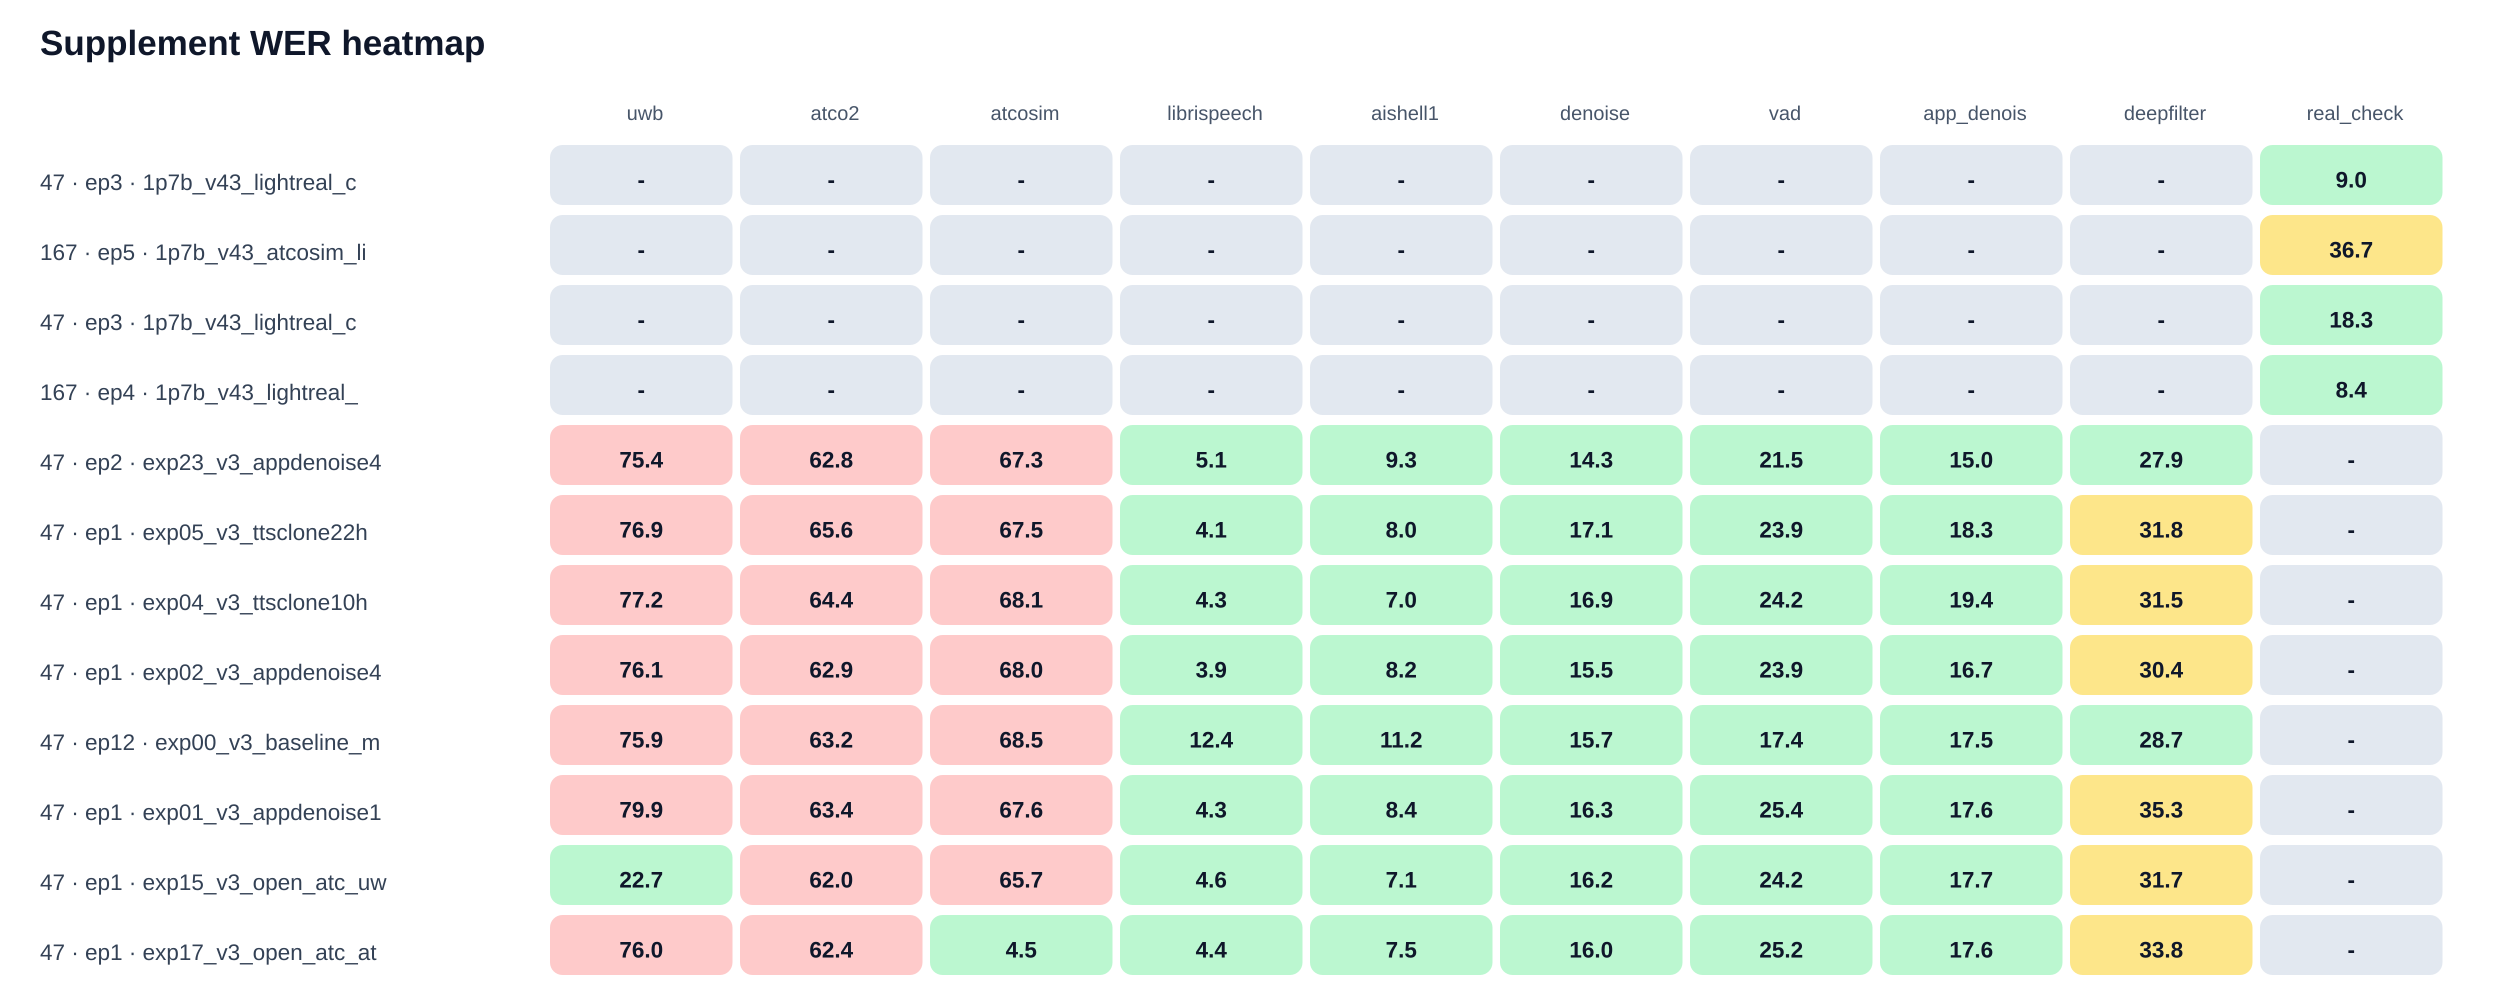
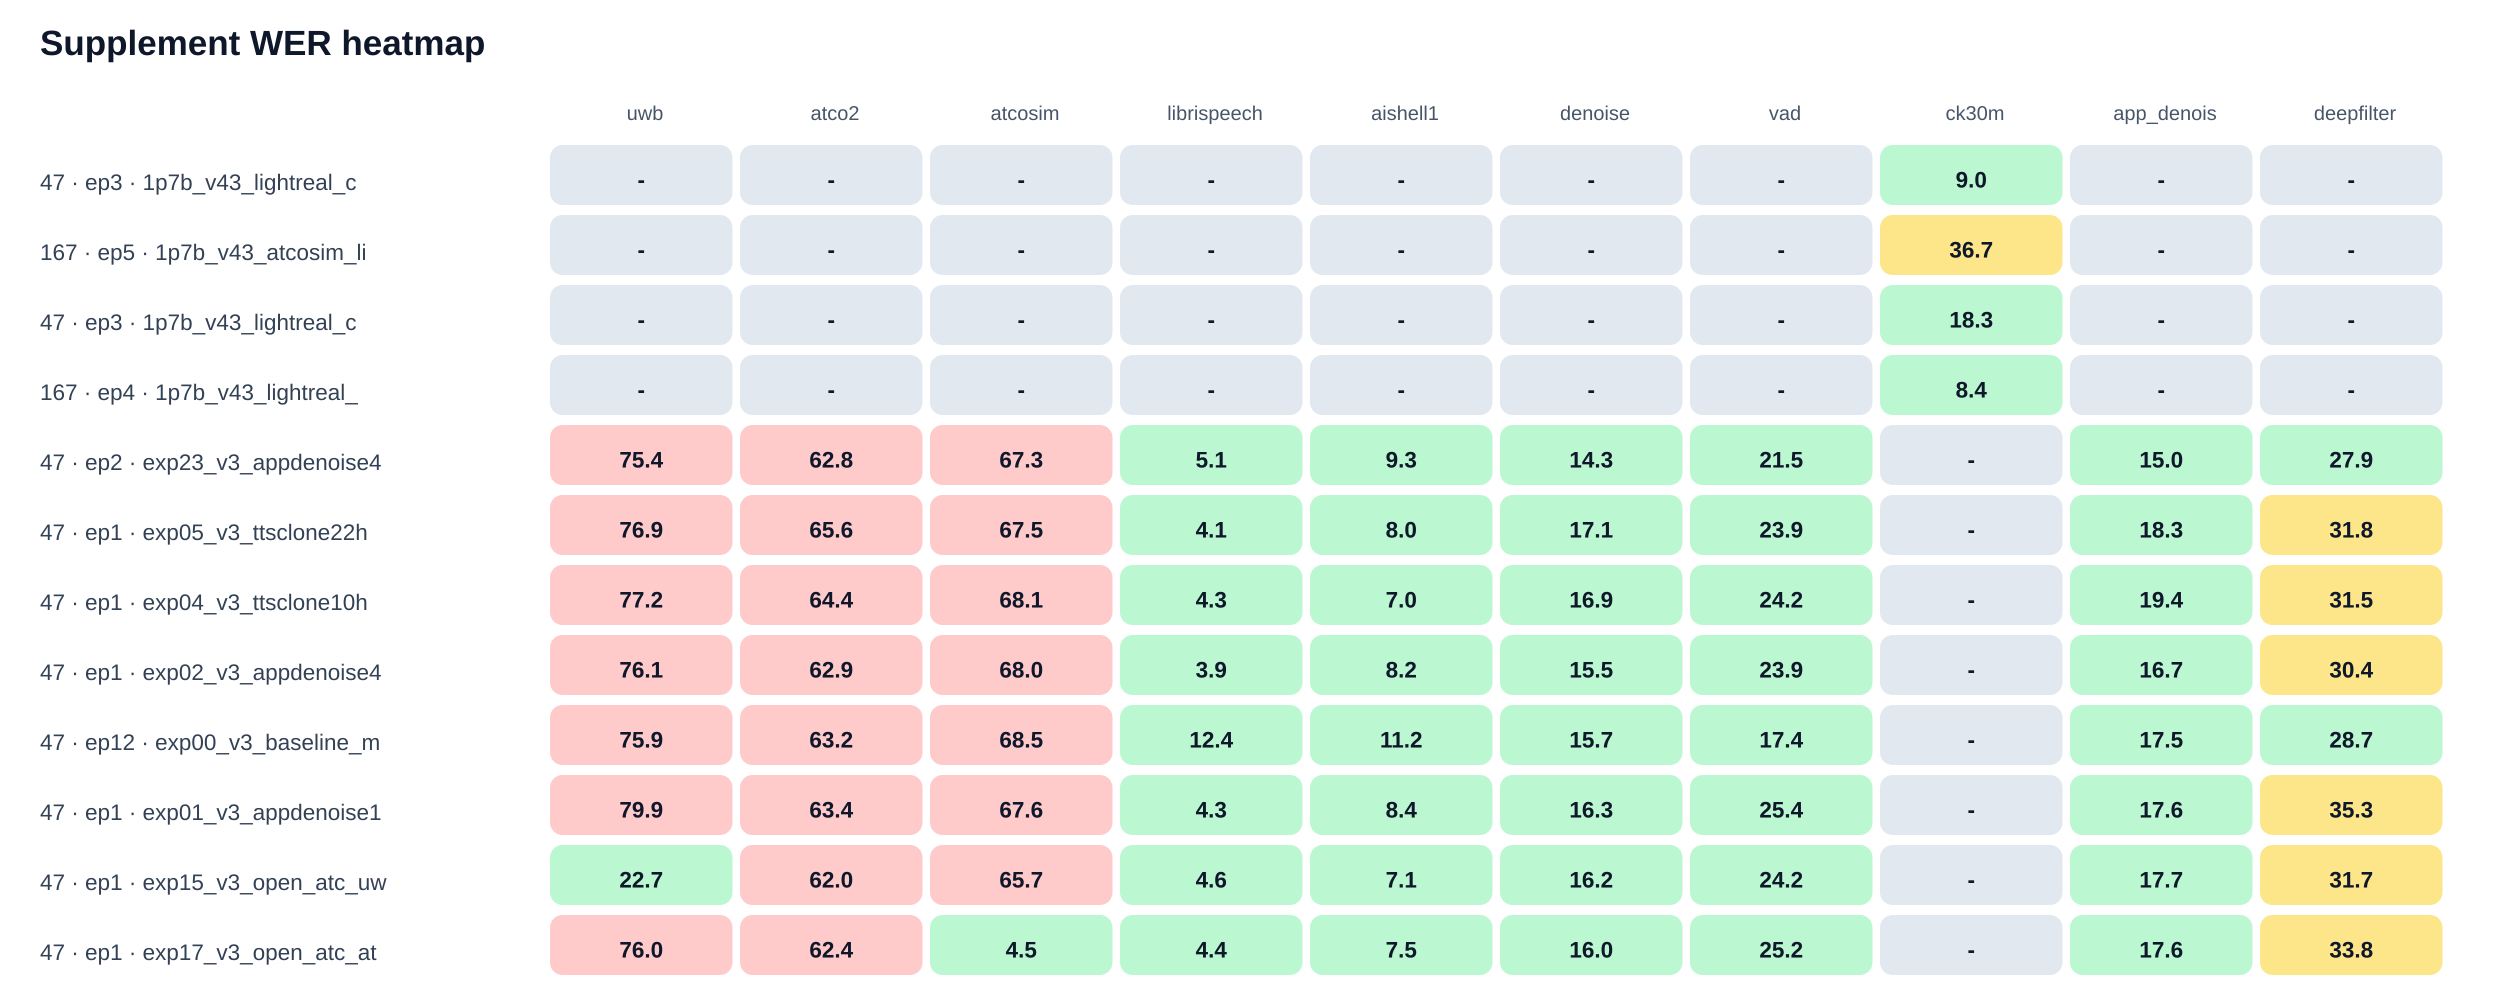
<svg xmlns="http://www.w3.org/2000/svg" width="100%" viewBox="0 0 1000 398" style="max-width:1000px;background:#ffffff;border:1px solid #e5e7eb;border-radius:10px;">
  <text x="16.0" y="22.0" font-size="14" fill="#0f172a" text-anchor="start" font-family="Arial, sans-serif" font-weight="700">Supplement WER heatmap</text>
  <text x="258.0" y="48.0" font-size="8" fill="#475569" text-anchor="middle" font-family="Arial, sans-serif" font-weight="400">uwb</text>
  <text x="334.0" y="48.0" font-size="8" fill="#475569" text-anchor="middle" font-family="Arial, sans-serif" font-weight="400">atco2</text>
  <text x="410.0" y="48.0" font-size="8" fill="#475569" text-anchor="middle" font-family="Arial, sans-serif" font-weight="400">atcosim</text>
  <text x="486.0" y="48.0" font-size="8" fill="#475569" text-anchor="middle" font-family="Arial, sans-serif" font-weight="400">librispeech</text>
  <text x="562.0" y="48.0" font-size="8" fill="#475569" text-anchor="middle" font-family="Arial, sans-serif" font-weight="400">aishell1</text>
  <text x="638.0" y="48.0" font-size="8" fill="#475569" text-anchor="middle" font-family="Arial, sans-serif" font-weight="400">denoise</text>
  <text x="714.0" y="48.0" font-size="8" fill="#475569" text-anchor="middle" font-family="Arial, sans-serif" font-weight="400">vad</text>
-   <text x="790.0" y="48.0" font-size="8" fill="#475569" text-anchor="middle" font-family="Arial, sans-serif" font-weight="400">app_denois</text>
-   <text x="866.0" y="48.0" font-size="8" fill="#475569" text-anchor="middle" font-family="Arial, sans-serif" font-weight="400">deepfilter</text>
-   <text x="942.0" y="48.0" font-size="8" fill="#475569" text-anchor="middle" font-family="Arial, sans-serif" font-weight="400">real_check</text>
+   <text x="790.0" y="48.0" font-size="8" fill="#475569" text-anchor="middle" font-family="Arial, sans-serif" font-weight="400">ck30m</text>
+   <text x="866.0" y="48.0" font-size="8" fill="#475569" text-anchor="middle" font-family="Arial, sans-serif" font-weight="400">app_denois</text>
+   <text x="942.0" y="48.0" font-size="8" fill="#475569" text-anchor="middle" font-family="Arial, sans-serif" font-weight="400">deepfilter</text>
  <text x="16.0" y="76.0" font-size="9" fill="#334155" text-anchor="start" font-family="Arial, sans-serif" font-weight="400">47 · ep3 · 1p7b_v43_lightreal_c</text>
  <rect x="220" y="58" width="73" height="24" rx="5" fill="#e2e8f0" />
  <text x="256.5" y="75.0" font-size="9" fill="#0f172a" text-anchor="middle" font-family="Arial, sans-serif" font-weight="700">-</text>
  <rect x="296" y="58" width="73" height="24" rx="5" fill="#e2e8f0" />
  <text x="332.5" y="75.0" font-size="9" fill="#0f172a" text-anchor="middle" font-family="Arial, sans-serif" font-weight="700">-</text>
  <rect x="372" y="58" width="73" height="24" rx="5" fill="#e2e8f0" />
  <text x="408.5" y="75.0" font-size="9" fill="#0f172a" text-anchor="middle" font-family="Arial, sans-serif" font-weight="700">-</text>
  <rect x="448" y="58" width="73" height="24" rx="5" fill="#e2e8f0" />
  <text x="484.5" y="75.0" font-size="9" fill="#0f172a" text-anchor="middle" font-family="Arial, sans-serif" font-weight="700">-</text>
  <rect x="524" y="58" width="73" height="24" rx="5" fill="#e2e8f0" />
  <text x="560.5" y="75.0" font-size="9" fill="#0f172a" text-anchor="middle" font-family="Arial, sans-serif" font-weight="700">-</text>
  <rect x="600" y="58" width="73" height="24" rx="5" fill="#e2e8f0" />
  <text x="636.5" y="75.0" font-size="9" fill="#0f172a" text-anchor="middle" font-family="Arial, sans-serif" font-weight="700">-</text>
  <rect x="676" y="58" width="73" height="24" rx="5" fill="#e2e8f0" />
  <text x="712.5" y="75.0" font-size="9" fill="#0f172a" text-anchor="middle" font-family="Arial, sans-serif" font-weight="700">-</text>
-   <rect x="752" y="58" width="73" height="24" rx="5" fill="#e2e8f0" />
-   <text x="788.5" y="75.0" font-size="9" fill="#0f172a" text-anchor="middle" font-family="Arial, sans-serif" font-weight="700">-</text>
+   <rect x="752" y="58" width="73" height="24" rx="5" fill="#bbf7d0" />
+   <text x="788.5" y="75.0" font-size="9" fill="#0f172a" text-anchor="middle" font-family="Arial, sans-serif" font-weight="700">9.0</text>
  <rect x="828" y="58" width="73" height="24" rx="5" fill="#e2e8f0" />
  <text x="864.5" y="75.0" font-size="9" fill="#0f172a" text-anchor="middle" font-family="Arial, sans-serif" font-weight="700">-</text>
-   <rect x="904" y="58" width="73" height="24" rx="5" fill="#bbf7d0" />
-   <text x="940.5" y="75.0" font-size="9" fill="#0f172a" text-anchor="middle" font-family="Arial, sans-serif" font-weight="700">9.0</text>
+   <rect x="904" y="58" width="73" height="24" rx="5" fill="#e2e8f0" />
+   <text x="940.5" y="75.0" font-size="9" fill="#0f172a" text-anchor="middle" font-family="Arial, sans-serif" font-weight="700">-</text>
  <text x="16.0" y="104.0" font-size="9" fill="#334155" text-anchor="start" font-family="Arial, sans-serif" font-weight="400">167 · ep5 · 1p7b_v43_atcosim_li</text>
  <rect x="220" y="86" width="73" height="24" rx="5" fill="#e2e8f0" />
  <text x="256.5" y="103.0" font-size="9" fill="#0f172a" text-anchor="middle" font-family="Arial, sans-serif" font-weight="700">-</text>
  <rect x="296" y="86" width="73" height="24" rx="5" fill="#e2e8f0" />
  <text x="332.5" y="103.0" font-size="9" fill="#0f172a" text-anchor="middle" font-family="Arial, sans-serif" font-weight="700">-</text>
  <rect x="372" y="86" width="73" height="24" rx="5" fill="#e2e8f0" />
  <text x="408.5" y="103.0" font-size="9" fill="#0f172a" text-anchor="middle" font-family="Arial, sans-serif" font-weight="700">-</text>
  <rect x="448" y="86" width="73" height="24" rx="5" fill="#e2e8f0" />
  <text x="484.5" y="103.0" font-size="9" fill="#0f172a" text-anchor="middle" font-family="Arial, sans-serif" font-weight="700">-</text>
  <rect x="524" y="86" width="73" height="24" rx="5" fill="#e2e8f0" />
  <text x="560.5" y="103.0" font-size="9" fill="#0f172a" text-anchor="middle" font-family="Arial, sans-serif" font-weight="700">-</text>
  <rect x="600" y="86" width="73" height="24" rx="5" fill="#e2e8f0" />
  <text x="636.5" y="103.0" font-size="9" fill="#0f172a" text-anchor="middle" font-family="Arial, sans-serif" font-weight="700">-</text>
  <rect x="676" y="86" width="73" height="24" rx="5" fill="#e2e8f0" />
  <text x="712.5" y="103.0" font-size="9" fill="#0f172a" text-anchor="middle" font-family="Arial, sans-serif" font-weight="700">-</text>
-   <rect x="752" y="86" width="73" height="24" rx="5" fill="#e2e8f0" />
-   <text x="788.5" y="103.0" font-size="9" fill="#0f172a" text-anchor="middle" font-family="Arial, sans-serif" font-weight="700">-</text>
+   <rect x="752" y="86" width="73" height="24" rx="5" fill="#fde68a" />
+   <text x="788.5" y="103.0" font-size="9" fill="#0f172a" text-anchor="middle" font-family="Arial, sans-serif" font-weight="700">36.7</text>
  <rect x="828" y="86" width="73" height="24" rx="5" fill="#e2e8f0" />
  <text x="864.5" y="103.0" font-size="9" fill="#0f172a" text-anchor="middle" font-family="Arial, sans-serif" font-weight="700">-</text>
-   <rect x="904" y="86" width="73" height="24" rx="5" fill="#fde68a" />
-   <text x="940.5" y="103.0" font-size="9" fill="#0f172a" text-anchor="middle" font-family="Arial, sans-serif" font-weight="700">36.7</text>
+   <rect x="904" y="86" width="73" height="24" rx="5" fill="#e2e8f0" />
+   <text x="940.5" y="103.0" font-size="9" fill="#0f172a" text-anchor="middle" font-family="Arial, sans-serif" font-weight="700">-</text>
  <text x="16.0" y="132.0" font-size="9" fill="#334155" text-anchor="start" font-family="Arial, sans-serif" font-weight="400">47 · ep3 · 1p7b_v43_lightreal_c</text>
  <rect x="220" y="114" width="73" height="24" rx="5" fill="#e2e8f0" />
  <text x="256.5" y="131.0" font-size="9" fill="#0f172a" text-anchor="middle" font-family="Arial, sans-serif" font-weight="700">-</text>
  <rect x="296" y="114" width="73" height="24" rx="5" fill="#e2e8f0" />
  <text x="332.5" y="131.0" font-size="9" fill="#0f172a" text-anchor="middle" font-family="Arial, sans-serif" font-weight="700">-</text>
  <rect x="372" y="114" width="73" height="24" rx="5" fill="#e2e8f0" />
  <text x="408.5" y="131.0" font-size="9" fill="#0f172a" text-anchor="middle" font-family="Arial, sans-serif" font-weight="700">-</text>
  <rect x="448" y="114" width="73" height="24" rx="5" fill="#e2e8f0" />
  <text x="484.5" y="131.0" font-size="9" fill="#0f172a" text-anchor="middle" font-family="Arial, sans-serif" font-weight="700">-</text>
  <rect x="524" y="114" width="73" height="24" rx="5" fill="#e2e8f0" />
  <text x="560.5" y="131.0" font-size="9" fill="#0f172a" text-anchor="middle" font-family="Arial, sans-serif" font-weight="700">-</text>
  <rect x="600" y="114" width="73" height="24" rx="5" fill="#e2e8f0" />
  <text x="636.5" y="131.0" font-size="9" fill="#0f172a" text-anchor="middle" font-family="Arial, sans-serif" font-weight="700">-</text>
  <rect x="676" y="114" width="73" height="24" rx="5" fill="#e2e8f0" />
  <text x="712.5" y="131.0" font-size="9" fill="#0f172a" text-anchor="middle" font-family="Arial, sans-serif" font-weight="700">-</text>
-   <rect x="752" y="114" width="73" height="24" rx="5" fill="#e2e8f0" />
-   <text x="788.5" y="131.0" font-size="9" fill="#0f172a" text-anchor="middle" font-family="Arial, sans-serif" font-weight="700">-</text>
+   <rect x="752" y="114" width="73" height="24" rx="5" fill="#bbf7d0" />
+   <text x="788.5" y="131.0" font-size="9" fill="#0f172a" text-anchor="middle" font-family="Arial, sans-serif" font-weight="700">18.3</text>
  <rect x="828" y="114" width="73" height="24" rx="5" fill="#e2e8f0" />
  <text x="864.5" y="131.0" font-size="9" fill="#0f172a" text-anchor="middle" font-family="Arial, sans-serif" font-weight="700">-</text>
-   <rect x="904" y="114" width="73" height="24" rx="5" fill="#bbf7d0" />
-   <text x="940.5" y="131.0" font-size="9" fill="#0f172a" text-anchor="middle" font-family="Arial, sans-serif" font-weight="700">18.3</text>
+   <rect x="904" y="114" width="73" height="24" rx="5" fill="#e2e8f0" />
+   <text x="940.5" y="131.0" font-size="9" fill="#0f172a" text-anchor="middle" font-family="Arial, sans-serif" font-weight="700">-</text>
  <text x="16.0" y="160.0" font-size="9" fill="#334155" text-anchor="start" font-family="Arial, sans-serif" font-weight="400">167 · ep4 · 1p7b_v43_lightreal_</text>
  <rect x="220" y="142" width="73" height="24" rx="5" fill="#e2e8f0" />
  <text x="256.5" y="159.0" font-size="9" fill="#0f172a" text-anchor="middle" font-family="Arial, sans-serif" font-weight="700">-</text>
  <rect x="296" y="142" width="73" height="24" rx="5" fill="#e2e8f0" />
  <text x="332.5" y="159.0" font-size="9" fill="#0f172a" text-anchor="middle" font-family="Arial, sans-serif" font-weight="700">-</text>
  <rect x="372" y="142" width="73" height="24" rx="5" fill="#e2e8f0" />
  <text x="408.5" y="159.0" font-size="9" fill="#0f172a" text-anchor="middle" font-family="Arial, sans-serif" font-weight="700">-</text>
  <rect x="448" y="142" width="73" height="24" rx="5" fill="#e2e8f0" />
  <text x="484.5" y="159.0" font-size="9" fill="#0f172a" text-anchor="middle" font-family="Arial, sans-serif" font-weight="700">-</text>
  <rect x="524" y="142" width="73" height="24" rx="5" fill="#e2e8f0" />
  <text x="560.5" y="159.0" font-size="9" fill="#0f172a" text-anchor="middle" font-family="Arial, sans-serif" font-weight="700">-</text>
  <rect x="600" y="142" width="73" height="24" rx="5" fill="#e2e8f0" />
  <text x="636.5" y="159.0" font-size="9" fill="#0f172a" text-anchor="middle" font-family="Arial, sans-serif" font-weight="700">-</text>
  <rect x="676" y="142" width="73" height="24" rx="5" fill="#e2e8f0" />
  <text x="712.5" y="159.0" font-size="9" fill="#0f172a" text-anchor="middle" font-family="Arial, sans-serif" font-weight="700">-</text>
-   <rect x="752" y="142" width="73" height="24" rx="5" fill="#e2e8f0" />
-   <text x="788.5" y="159.0" font-size="9" fill="#0f172a" text-anchor="middle" font-family="Arial, sans-serif" font-weight="700">-</text>
+   <rect x="752" y="142" width="73" height="24" rx="5" fill="#bbf7d0" />
+   <text x="788.5" y="159.0" font-size="9" fill="#0f172a" text-anchor="middle" font-family="Arial, sans-serif" font-weight="700">8.4</text>
  <rect x="828" y="142" width="73" height="24" rx="5" fill="#e2e8f0" />
  <text x="864.5" y="159.0" font-size="9" fill="#0f172a" text-anchor="middle" font-family="Arial, sans-serif" font-weight="700">-</text>
-   <rect x="904" y="142" width="73" height="24" rx="5" fill="#bbf7d0" />
-   <text x="940.5" y="159.0" font-size="9" fill="#0f172a" text-anchor="middle" font-family="Arial, sans-serif" font-weight="700">8.4</text>
+   <rect x="904" y="142" width="73" height="24" rx="5" fill="#e2e8f0" />
+   <text x="940.5" y="159.0" font-size="9" fill="#0f172a" text-anchor="middle" font-family="Arial, sans-serif" font-weight="700">-</text>
  <text x="16.0" y="188.0" font-size="9" fill="#334155" text-anchor="start" font-family="Arial, sans-serif" font-weight="400">47 · ep2 · exp23_v3_appdenoise4</text>
  <rect x="220" y="170" width="73" height="24" rx="5" fill="#fecaca" />
  <text x="256.5" y="187.0" font-size="9" fill="#0f172a" text-anchor="middle" font-family="Arial, sans-serif" font-weight="700">75.4</text>
  <rect x="296" y="170" width="73" height="24" rx="5" fill="#fecaca" />
  <text x="332.5" y="187.0" font-size="9" fill="#0f172a" text-anchor="middle" font-family="Arial, sans-serif" font-weight="700">62.8</text>
  <rect x="372" y="170" width="73" height="24" rx="5" fill="#fecaca" />
  <text x="408.5" y="187.0" font-size="9" fill="#0f172a" text-anchor="middle" font-family="Arial, sans-serif" font-weight="700">67.3</text>
  <rect x="448" y="170" width="73" height="24" rx="5" fill="#bbf7d0" />
  <text x="484.5" y="187.0" font-size="9" fill="#0f172a" text-anchor="middle" font-family="Arial, sans-serif" font-weight="700">5.1</text>
  <rect x="524" y="170" width="73" height="24" rx="5" fill="#bbf7d0" />
  <text x="560.5" y="187.0" font-size="9" fill="#0f172a" text-anchor="middle" font-family="Arial, sans-serif" font-weight="700">9.3</text>
  <rect x="600" y="170" width="73" height="24" rx="5" fill="#bbf7d0" />
  <text x="636.5" y="187.0" font-size="9" fill="#0f172a" text-anchor="middle" font-family="Arial, sans-serif" font-weight="700">14.3</text>
  <rect x="676" y="170" width="73" height="24" rx="5" fill="#bbf7d0" />
  <text x="712.5" y="187.0" font-size="9" fill="#0f172a" text-anchor="middle" font-family="Arial, sans-serif" font-weight="700">21.5</text>
-   <rect x="752" y="170" width="73" height="24" rx="5" fill="#bbf7d0" />
-   <text x="788.5" y="187.0" font-size="9" fill="#0f172a" text-anchor="middle" font-family="Arial, sans-serif" font-weight="700">15.0</text>
+   <rect x="752" y="170" width="73" height="24" rx="5" fill="#e2e8f0" />
+   <text x="788.5" y="187.0" font-size="9" fill="#0f172a" text-anchor="middle" font-family="Arial, sans-serif" font-weight="700">-</text>
  <rect x="828" y="170" width="73" height="24" rx="5" fill="#bbf7d0" />
-   <text x="864.5" y="187.0" font-size="9" fill="#0f172a" text-anchor="middle" font-family="Arial, sans-serif" font-weight="700">27.9</text>
-   <rect x="904" y="170" width="73" height="24" rx="5" fill="#e2e8f0" />
-   <text x="940.5" y="187.0" font-size="9" fill="#0f172a" text-anchor="middle" font-family="Arial, sans-serif" font-weight="700">-</text>
+   <text x="864.5" y="187.0" font-size="9" fill="#0f172a" text-anchor="middle" font-family="Arial, sans-serif" font-weight="700">15.0</text>
+   <rect x="904" y="170" width="73" height="24" rx="5" fill="#bbf7d0" />
+   <text x="940.5" y="187.0" font-size="9" fill="#0f172a" text-anchor="middle" font-family="Arial, sans-serif" font-weight="700">27.9</text>
  <text x="16.0" y="216.0" font-size="9" fill="#334155" text-anchor="start" font-family="Arial, sans-serif" font-weight="400">47 · ep1 · exp05_v3_ttsclone22h</text>
  <rect x="220" y="198" width="73" height="24" rx="5" fill="#fecaca" />
  <text x="256.5" y="215.0" font-size="9" fill="#0f172a" text-anchor="middle" font-family="Arial, sans-serif" font-weight="700">76.9</text>
  <rect x="296" y="198" width="73" height="24" rx="5" fill="#fecaca" />
  <text x="332.5" y="215.0" font-size="9" fill="#0f172a" text-anchor="middle" font-family="Arial, sans-serif" font-weight="700">65.6</text>
  <rect x="372" y="198" width="73" height="24" rx="5" fill="#fecaca" />
  <text x="408.5" y="215.0" font-size="9" fill="#0f172a" text-anchor="middle" font-family="Arial, sans-serif" font-weight="700">67.5</text>
  <rect x="448" y="198" width="73" height="24" rx="5" fill="#bbf7d0" />
  <text x="484.5" y="215.0" font-size="9" fill="#0f172a" text-anchor="middle" font-family="Arial, sans-serif" font-weight="700">4.1</text>
  <rect x="524" y="198" width="73" height="24" rx="5" fill="#bbf7d0" />
  <text x="560.5" y="215.0" font-size="9" fill="#0f172a" text-anchor="middle" font-family="Arial, sans-serif" font-weight="700">8.0</text>
  <rect x="600" y="198" width="73" height="24" rx="5" fill="#bbf7d0" />
  <text x="636.5" y="215.0" font-size="9" fill="#0f172a" text-anchor="middle" font-family="Arial, sans-serif" font-weight="700">17.1</text>
  <rect x="676" y="198" width="73" height="24" rx="5" fill="#bbf7d0" />
  <text x="712.5" y="215.0" font-size="9" fill="#0f172a" text-anchor="middle" font-family="Arial, sans-serif" font-weight="700">23.9</text>
-   <rect x="752" y="198" width="73" height="24" rx="5" fill="#bbf7d0" />
-   <text x="788.5" y="215.0" font-size="9" fill="#0f172a" text-anchor="middle" font-family="Arial, sans-serif" font-weight="700">18.3</text>
-   <rect x="828" y="198" width="73" height="24" rx="5" fill="#fde68a" />
-   <text x="864.5" y="215.0" font-size="9" fill="#0f172a" text-anchor="middle" font-family="Arial, sans-serif" font-weight="700">31.8</text>
-   <rect x="904" y="198" width="73" height="24" rx="5" fill="#e2e8f0" />
-   <text x="940.5" y="215.0" font-size="9" fill="#0f172a" text-anchor="middle" font-family="Arial, sans-serif" font-weight="700">-</text>
+   <rect x="752" y="198" width="73" height="24" rx="5" fill="#e2e8f0" />
+   <text x="788.5" y="215.0" font-size="9" fill="#0f172a" text-anchor="middle" font-family="Arial, sans-serif" font-weight="700">-</text>
+   <rect x="828" y="198" width="73" height="24" rx="5" fill="#bbf7d0" />
+   <text x="864.5" y="215.0" font-size="9" fill="#0f172a" text-anchor="middle" font-family="Arial, sans-serif" font-weight="700">18.3</text>
+   <rect x="904" y="198" width="73" height="24" rx="5" fill="#fde68a" />
+   <text x="940.5" y="215.0" font-size="9" fill="#0f172a" text-anchor="middle" font-family="Arial, sans-serif" font-weight="700">31.8</text>
  <text x="16.0" y="244.0" font-size="9" fill="#334155" text-anchor="start" font-family="Arial, sans-serif" font-weight="400">47 · ep1 · exp04_v3_ttsclone10h</text>
  <rect x="220" y="226" width="73" height="24" rx="5" fill="#fecaca" />
  <text x="256.5" y="243.0" font-size="9" fill="#0f172a" text-anchor="middle" font-family="Arial, sans-serif" font-weight="700">77.2</text>
  <rect x="296" y="226" width="73" height="24" rx="5" fill="#fecaca" />
  <text x="332.5" y="243.0" font-size="9" fill="#0f172a" text-anchor="middle" font-family="Arial, sans-serif" font-weight="700">64.4</text>
  <rect x="372" y="226" width="73" height="24" rx="5" fill="#fecaca" />
  <text x="408.5" y="243.0" font-size="9" fill="#0f172a" text-anchor="middle" font-family="Arial, sans-serif" font-weight="700">68.1</text>
  <rect x="448" y="226" width="73" height="24" rx="5" fill="#bbf7d0" />
  <text x="484.5" y="243.0" font-size="9" fill="#0f172a" text-anchor="middle" font-family="Arial, sans-serif" font-weight="700">4.3</text>
  <rect x="524" y="226" width="73" height="24" rx="5" fill="#bbf7d0" />
  <text x="560.5" y="243.0" font-size="9" fill="#0f172a" text-anchor="middle" font-family="Arial, sans-serif" font-weight="700">7.0</text>
  <rect x="600" y="226" width="73" height="24" rx="5" fill="#bbf7d0" />
  <text x="636.5" y="243.0" font-size="9" fill="#0f172a" text-anchor="middle" font-family="Arial, sans-serif" font-weight="700">16.9</text>
  <rect x="676" y="226" width="73" height="24" rx="5" fill="#bbf7d0" />
  <text x="712.5" y="243.0" font-size="9" fill="#0f172a" text-anchor="middle" font-family="Arial, sans-serif" font-weight="700">24.2</text>
-   <rect x="752" y="226" width="73" height="24" rx="5" fill="#bbf7d0" />
-   <text x="788.5" y="243.0" font-size="9" fill="#0f172a" text-anchor="middle" font-family="Arial, sans-serif" font-weight="700">19.4</text>
-   <rect x="828" y="226" width="73" height="24" rx="5" fill="#fde68a" />
-   <text x="864.5" y="243.0" font-size="9" fill="#0f172a" text-anchor="middle" font-family="Arial, sans-serif" font-weight="700">31.5</text>
-   <rect x="904" y="226" width="73" height="24" rx="5" fill="#e2e8f0" />
-   <text x="940.5" y="243.0" font-size="9" fill="#0f172a" text-anchor="middle" font-family="Arial, sans-serif" font-weight="700">-</text>
+   <rect x="752" y="226" width="73" height="24" rx="5" fill="#e2e8f0" />
+   <text x="788.5" y="243.0" font-size="9" fill="#0f172a" text-anchor="middle" font-family="Arial, sans-serif" font-weight="700">-</text>
+   <rect x="828" y="226" width="73" height="24" rx="5" fill="#bbf7d0" />
+   <text x="864.5" y="243.0" font-size="9" fill="#0f172a" text-anchor="middle" font-family="Arial, sans-serif" font-weight="700">19.4</text>
+   <rect x="904" y="226" width="73" height="24" rx="5" fill="#fde68a" />
+   <text x="940.5" y="243.0" font-size="9" fill="#0f172a" text-anchor="middle" font-family="Arial, sans-serif" font-weight="700">31.5</text>
  <text x="16.0" y="272.0" font-size="9" fill="#334155" text-anchor="start" font-family="Arial, sans-serif" font-weight="400">47 · ep1 · exp02_v3_appdenoise4</text>
  <rect x="220" y="254" width="73" height="24" rx="5" fill="#fecaca" />
  <text x="256.5" y="271.0" font-size="9" fill="#0f172a" text-anchor="middle" font-family="Arial, sans-serif" font-weight="700">76.1</text>
  <rect x="296" y="254" width="73" height="24" rx="5" fill="#fecaca" />
  <text x="332.5" y="271.0" font-size="9" fill="#0f172a" text-anchor="middle" font-family="Arial, sans-serif" font-weight="700">62.9</text>
  <rect x="372" y="254" width="73" height="24" rx="5" fill="#fecaca" />
  <text x="408.5" y="271.0" font-size="9" fill="#0f172a" text-anchor="middle" font-family="Arial, sans-serif" font-weight="700">68.0</text>
  <rect x="448" y="254" width="73" height="24" rx="5" fill="#bbf7d0" />
  <text x="484.5" y="271.0" font-size="9" fill="#0f172a" text-anchor="middle" font-family="Arial, sans-serif" font-weight="700">3.9</text>
  <rect x="524" y="254" width="73" height="24" rx="5" fill="#bbf7d0" />
  <text x="560.5" y="271.0" font-size="9" fill="#0f172a" text-anchor="middle" font-family="Arial, sans-serif" font-weight="700">8.2</text>
  <rect x="600" y="254" width="73" height="24" rx="5" fill="#bbf7d0" />
  <text x="636.5" y="271.0" font-size="9" fill="#0f172a" text-anchor="middle" font-family="Arial, sans-serif" font-weight="700">15.5</text>
  <rect x="676" y="254" width="73" height="24" rx="5" fill="#bbf7d0" />
  <text x="712.5" y="271.0" font-size="9" fill="#0f172a" text-anchor="middle" font-family="Arial, sans-serif" font-weight="700">23.9</text>
-   <rect x="752" y="254" width="73" height="24" rx="5" fill="#bbf7d0" />
-   <text x="788.5" y="271.0" font-size="9" fill="#0f172a" text-anchor="middle" font-family="Arial, sans-serif" font-weight="700">16.7</text>
-   <rect x="828" y="254" width="73" height="24" rx="5" fill="#fde68a" />
-   <text x="864.5" y="271.0" font-size="9" fill="#0f172a" text-anchor="middle" font-family="Arial, sans-serif" font-weight="700">30.4</text>
-   <rect x="904" y="254" width="73" height="24" rx="5" fill="#e2e8f0" />
-   <text x="940.5" y="271.0" font-size="9" fill="#0f172a" text-anchor="middle" font-family="Arial, sans-serif" font-weight="700">-</text>
+   <rect x="752" y="254" width="73" height="24" rx="5" fill="#e2e8f0" />
+   <text x="788.5" y="271.0" font-size="9" fill="#0f172a" text-anchor="middle" font-family="Arial, sans-serif" font-weight="700">-</text>
+   <rect x="828" y="254" width="73" height="24" rx="5" fill="#bbf7d0" />
+   <text x="864.5" y="271.0" font-size="9" fill="#0f172a" text-anchor="middle" font-family="Arial, sans-serif" font-weight="700">16.7</text>
+   <rect x="904" y="254" width="73" height="24" rx="5" fill="#fde68a" />
+   <text x="940.5" y="271.0" font-size="9" fill="#0f172a" text-anchor="middle" font-family="Arial, sans-serif" font-weight="700">30.4</text>
  <text x="16.0" y="300.0" font-size="9" fill="#334155" text-anchor="start" font-family="Arial, sans-serif" font-weight="400">47 · ep12 · exp00_v3_baseline_m</text>
  <rect x="220" y="282" width="73" height="24" rx="5" fill="#fecaca" />
  <text x="256.5" y="299.0" font-size="9" fill="#0f172a" text-anchor="middle" font-family="Arial, sans-serif" font-weight="700">75.9</text>
  <rect x="296" y="282" width="73" height="24" rx="5" fill="#fecaca" />
  <text x="332.5" y="299.0" font-size="9" fill="#0f172a" text-anchor="middle" font-family="Arial, sans-serif" font-weight="700">63.2</text>
  <rect x="372" y="282" width="73" height="24" rx="5" fill="#fecaca" />
  <text x="408.5" y="299.0" font-size="9" fill="#0f172a" text-anchor="middle" font-family="Arial, sans-serif" font-weight="700">68.5</text>
  <rect x="448" y="282" width="73" height="24" rx="5" fill="#bbf7d0" />
  <text x="484.5" y="299.0" font-size="9" fill="#0f172a" text-anchor="middle" font-family="Arial, sans-serif" font-weight="700">12.4</text>
  <rect x="524" y="282" width="73" height="24" rx="5" fill="#bbf7d0" />
  <text x="560.5" y="299.0" font-size="9" fill="#0f172a" text-anchor="middle" font-family="Arial, sans-serif" font-weight="700">11.2</text>
  <rect x="600" y="282" width="73" height="24" rx="5" fill="#bbf7d0" />
  <text x="636.5" y="299.0" font-size="9" fill="#0f172a" text-anchor="middle" font-family="Arial, sans-serif" font-weight="700">15.7</text>
  <rect x="676" y="282" width="73" height="24" rx="5" fill="#bbf7d0" />
  <text x="712.5" y="299.0" font-size="9" fill="#0f172a" text-anchor="middle" font-family="Arial, sans-serif" font-weight="700">17.4</text>
-   <rect x="752" y="282" width="73" height="24" rx="5" fill="#bbf7d0" />
-   <text x="788.5" y="299.0" font-size="9" fill="#0f172a" text-anchor="middle" font-family="Arial, sans-serif" font-weight="700">17.5</text>
+   <rect x="752" y="282" width="73" height="24" rx="5" fill="#e2e8f0" />
+   <text x="788.5" y="299.0" font-size="9" fill="#0f172a" text-anchor="middle" font-family="Arial, sans-serif" font-weight="700">-</text>
  <rect x="828" y="282" width="73" height="24" rx="5" fill="#bbf7d0" />
-   <text x="864.5" y="299.0" font-size="9" fill="#0f172a" text-anchor="middle" font-family="Arial, sans-serif" font-weight="700">28.7</text>
-   <rect x="904" y="282" width="73" height="24" rx="5" fill="#e2e8f0" />
-   <text x="940.5" y="299.0" font-size="9" fill="#0f172a" text-anchor="middle" font-family="Arial, sans-serif" font-weight="700">-</text>
+   <text x="864.5" y="299.0" font-size="9" fill="#0f172a" text-anchor="middle" font-family="Arial, sans-serif" font-weight="700">17.5</text>
+   <rect x="904" y="282" width="73" height="24" rx="5" fill="#bbf7d0" />
+   <text x="940.5" y="299.0" font-size="9" fill="#0f172a" text-anchor="middle" font-family="Arial, sans-serif" font-weight="700">28.7</text>
  <text x="16.0" y="328.0" font-size="9" fill="#334155" text-anchor="start" font-family="Arial, sans-serif" font-weight="400">47 · ep1 · exp01_v3_appdenoise1</text>
  <rect x="220" y="310" width="73" height="24" rx="5" fill="#fecaca" />
  <text x="256.5" y="327.0" font-size="9" fill="#0f172a" text-anchor="middle" font-family="Arial, sans-serif" font-weight="700">79.9</text>
  <rect x="296" y="310" width="73" height="24" rx="5" fill="#fecaca" />
  <text x="332.5" y="327.0" font-size="9" fill="#0f172a" text-anchor="middle" font-family="Arial, sans-serif" font-weight="700">63.4</text>
  <rect x="372" y="310" width="73" height="24" rx="5" fill="#fecaca" />
  <text x="408.5" y="327.0" font-size="9" fill="#0f172a" text-anchor="middle" font-family="Arial, sans-serif" font-weight="700">67.6</text>
  <rect x="448" y="310" width="73" height="24" rx="5" fill="#bbf7d0" />
  <text x="484.5" y="327.0" font-size="9" fill="#0f172a" text-anchor="middle" font-family="Arial, sans-serif" font-weight="700">4.3</text>
  <rect x="524" y="310" width="73" height="24" rx="5" fill="#bbf7d0" />
  <text x="560.5" y="327.0" font-size="9" fill="#0f172a" text-anchor="middle" font-family="Arial, sans-serif" font-weight="700">8.4</text>
  <rect x="600" y="310" width="73" height="24" rx="5" fill="#bbf7d0" />
  <text x="636.5" y="327.0" font-size="9" fill="#0f172a" text-anchor="middle" font-family="Arial, sans-serif" font-weight="700">16.3</text>
  <rect x="676" y="310" width="73" height="24" rx="5" fill="#bbf7d0" />
  <text x="712.5" y="327.0" font-size="9" fill="#0f172a" text-anchor="middle" font-family="Arial, sans-serif" font-weight="700">25.4</text>
-   <rect x="752" y="310" width="73" height="24" rx="5" fill="#bbf7d0" />
-   <text x="788.5" y="327.0" font-size="9" fill="#0f172a" text-anchor="middle" font-family="Arial, sans-serif" font-weight="700">17.6</text>
-   <rect x="828" y="310" width="73" height="24" rx="5" fill="#fde68a" />
-   <text x="864.5" y="327.0" font-size="9" fill="#0f172a" text-anchor="middle" font-family="Arial, sans-serif" font-weight="700">35.3</text>
-   <rect x="904" y="310" width="73" height="24" rx="5" fill="#e2e8f0" />
-   <text x="940.5" y="327.0" font-size="9" fill="#0f172a" text-anchor="middle" font-family="Arial, sans-serif" font-weight="700">-</text>
+   <rect x="752" y="310" width="73" height="24" rx="5" fill="#e2e8f0" />
+   <text x="788.5" y="327.0" font-size="9" fill="#0f172a" text-anchor="middle" font-family="Arial, sans-serif" font-weight="700">-</text>
+   <rect x="828" y="310" width="73" height="24" rx="5" fill="#bbf7d0" />
+   <text x="864.5" y="327.0" font-size="9" fill="#0f172a" text-anchor="middle" font-family="Arial, sans-serif" font-weight="700">17.6</text>
+   <rect x="904" y="310" width="73" height="24" rx="5" fill="#fde68a" />
+   <text x="940.5" y="327.0" font-size="9" fill="#0f172a" text-anchor="middle" font-family="Arial, sans-serif" font-weight="700">35.3</text>
  <text x="16.0" y="356.0" font-size="9" fill="#334155" text-anchor="start" font-family="Arial, sans-serif" font-weight="400">47 · ep1 · exp15_v3_open_atc_uw</text>
  <rect x="220" y="338" width="73" height="24" rx="5" fill="#bbf7d0" />
  <text x="256.5" y="355.0" font-size="9" fill="#0f172a" text-anchor="middle" font-family="Arial, sans-serif" font-weight="700">22.7</text>
  <rect x="296" y="338" width="73" height="24" rx="5" fill="#fecaca" />
  <text x="332.5" y="355.0" font-size="9" fill="#0f172a" text-anchor="middle" font-family="Arial, sans-serif" font-weight="700">62.0</text>
  <rect x="372" y="338" width="73" height="24" rx="5" fill="#fecaca" />
  <text x="408.5" y="355.0" font-size="9" fill="#0f172a" text-anchor="middle" font-family="Arial, sans-serif" font-weight="700">65.7</text>
  <rect x="448" y="338" width="73" height="24" rx="5" fill="#bbf7d0" />
  <text x="484.5" y="355.0" font-size="9" fill="#0f172a" text-anchor="middle" font-family="Arial, sans-serif" font-weight="700">4.6</text>
  <rect x="524" y="338" width="73" height="24" rx="5" fill="#bbf7d0" />
  <text x="560.5" y="355.0" font-size="9" fill="#0f172a" text-anchor="middle" font-family="Arial, sans-serif" font-weight="700">7.1</text>
  <rect x="600" y="338" width="73" height="24" rx="5" fill="#bbf7d0" />
  <text x="636.5" y="355.0" font-size="9" fill="#0f172a" text-anchor="middle" font-family="Arial, sans-serif" font-weight="700">16.2</text>
  <rect x="676" y="338" width="73" height="24" rx="5" fill="#bbf7d0" />
  <text x="712.5" y="355.0" font-size="9" fill="#0f172a" text-anchor="middle" font-family="Arial, sans-serif" font-weight="700">24.2</text>
-   <rect x="752" y="338" width="73" height="24" rx="5" fill="#bbf7d0" />
-   <text x="788.5" y="355.0" font-size="9" fill="#0f172a" text-anchor="middle" font-family="Arial, sans-serif" font-weight="700">17.7</text>
-   <rect x="828" y="338" width="73" height="24" rx="5" fill="#fde68a" />
-   <text x="864.5" y="355.0" font-size="9" fill="#0f172a" text-anchor="middle" font-family="Arial, sans-serif" font-weight="700">31.7</text>
-   <rect x="904" y="338" width="73" height="24" rx="5" fill="#e2e8f0" />
-   <text x="940.5" y="355.0" font-size="9" fill="#0f172a" text-anchor="middle" font-family="Arial, sans-serif" font-weight="700">-</text>
+   <rect x="752" y="338" width="73" height="24" rx="5" fill="#e2e8f0" />
+   <text x="788.5" y="355.0" font-size="9" fill="#0f172a" text-anchor="middle" font-family="Arial, sans-serif" font-weight="700">-</text>
+   <rect x="828" y="338" width="73" height="24" rx="5" fill="#bbf7d0" />
+   <text x="864.5" y="355.0" font-size="9" fill="#0f172a" text-anchor="middle" font-family="Arial, sans-serif" font-weight="700">17.7</text>
+   <rect x="904" y="338" width="73" height="24" rx="5" fill="#fde68a" />
+   <text x="940.5" y="355.0" font-size="9" fill="#0f172a" text-anchor="middle" font-family="Arial, sans-serif" font-weight="700">31.7</text>
  <text x="16.0" y="384.0" font-size="9" fill="#334155" text-anchor="start" font-family="Arial, sans-serif" font-weight="400">47 · ep1 · exp17_v3_open_atc_at</text>
  <rect x="220" y="366" width="73" height="24" rx="5" fill="#fecaca" />
  <text x="256.5" y="383.0" font-size="9" fill="#0f172a" text-anchor="middle" font-family="Arial, sans-serif" font-weight="700">76.0</text>
  <rect x="296" y="366" width="73" height="24" rx="5" fill="#fecaca" />
  <text x="332.5" y="383.0" font-size="9" fill="#0f172a" text-anchor="middle" font-family="Arial, sans-serif" font-weight="700">62.4</text>
  <rect x="372" y="366" width="73" height="24" rx="5" fill="#bbf7d0" />
  <text x="408.5" y="383.0" font-size="9" fill="#0f172a" text-anchor="middle" font-family="Arial, sans-serif" font-weight="700">4.5</text>
  <rect x="448" y="366" width="73" height="24" rx="5" fill="#bbf7d0" />
  <text x="484.5" y="383.0" font-size="9" fill="#0f172a" text-anchor="middle" font-family="Arial, sans-serif" font-weight="700">4.4</text>
  <rect x="524" y="366" width="73" height="24" rx="5" fill="#bbf7d0" />
  <text x="560.5" y="383.0" font-size="9" fill="#0f172a" text-anchor="middle" font-family="Arial, sans-serif" font-weight="700">7.5</text>
  <rect x="600" y="366" width="73" height="24" rx="5" fill="#bbf7d0" />
  <text x="636.5" y="383.0" font-size="9" fill="#0f172a" text-anchor="middle" font-family="Arial, sans-serif" font-weight="700">16.0</text>
  <rect x="676" y="366" width="73" height="24" rx="5" fill="#bbf7d0" />
  <text x="712.5" y="383.0" font-size="9" fill="#0f172a" text-anchor="middle" font-family="Arial, sans-serif" font-weight="700">25.2</text>
-   <rect x="752" y="366" width="73" height="24" rx="5" fill="#bbf7d0" />
-   <text x="788.5" y="383.0" font-size="9" fill="#0f172a" text-anchor="middle" font-family="Arial, sans-serif" font-weight="700">17.6</text>
-   <rect x="828" y="366" width="73" height="24" rx="5" fill="#fde68a" />
-   <text x="864.5" y="383.0" font-size="9" fill="#0f172a" text-anchor="middle" font-family="Arial, sans-serif" font-weight="700">33.8</text>
-   <rect x="904" y="366" width="73" height="24" rx="5" fill="#e2e8f0" />
-   <text x="940.5" y="383.0" font-size="9" fill="#0f172a" text-anchor="middle" font-family="Arial, sans-serif" font-weight="700">-</text>
+   <rect x="752" y="366" width="73" height="24" rx="5" fill="#e2e8f0" />
+   <text x="788.5" y="383.0" font-size="9" fill="#0f172a" text-anchor="middle" font-family="Arial, sans-serif" font-weight="700">-</text>
+   <rect x="828" y="366" width="73" height="24" rx="5" fill="#bbf7d0" />
+   <text x="864.5" y="383.0" font-size="9" fill="#0f172a" text-anchor="middle" font-family="Arial, sans-serif" font-weight="700">17.6</text>
+   <rect x="904" y="366" width="73" height="24" rx="5" fill="#fde68a" />
+   <text x="940.5" y="383.0" font-size="9" fill="#0f172a" text-anchor="middle" font-family="Arial, sans-serif" font-weight="700">33.8</text>
</svg>
